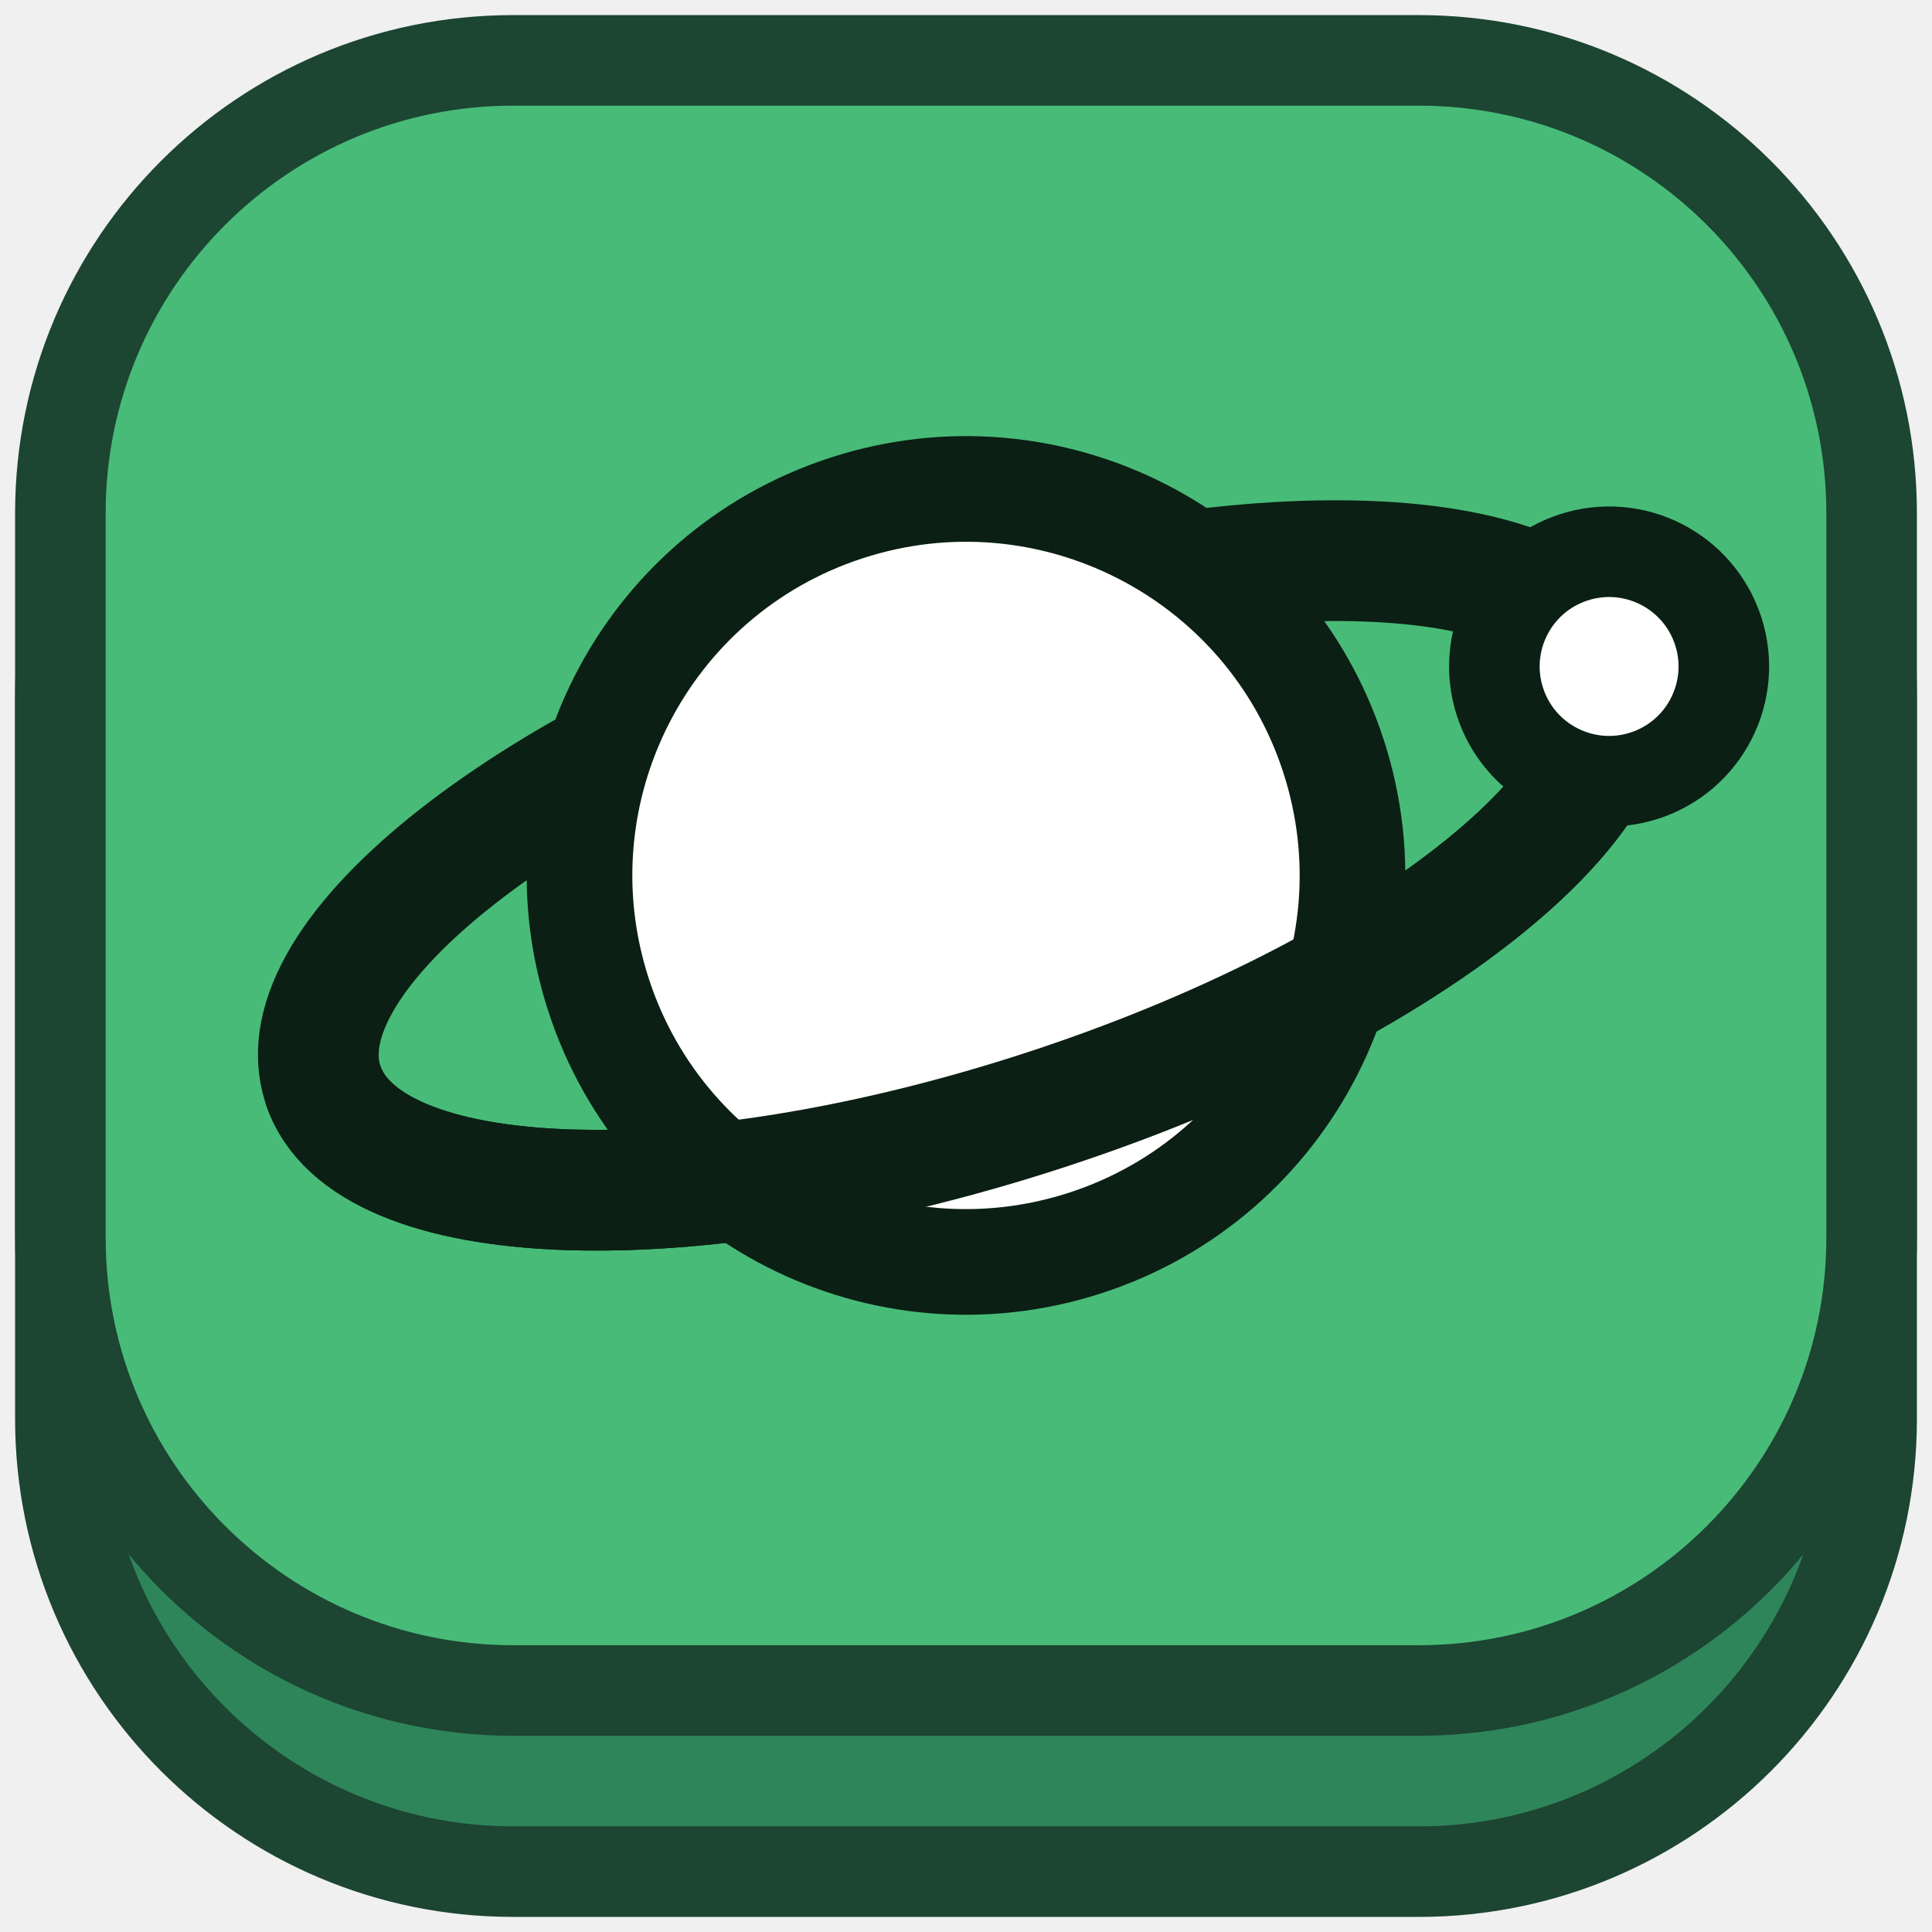
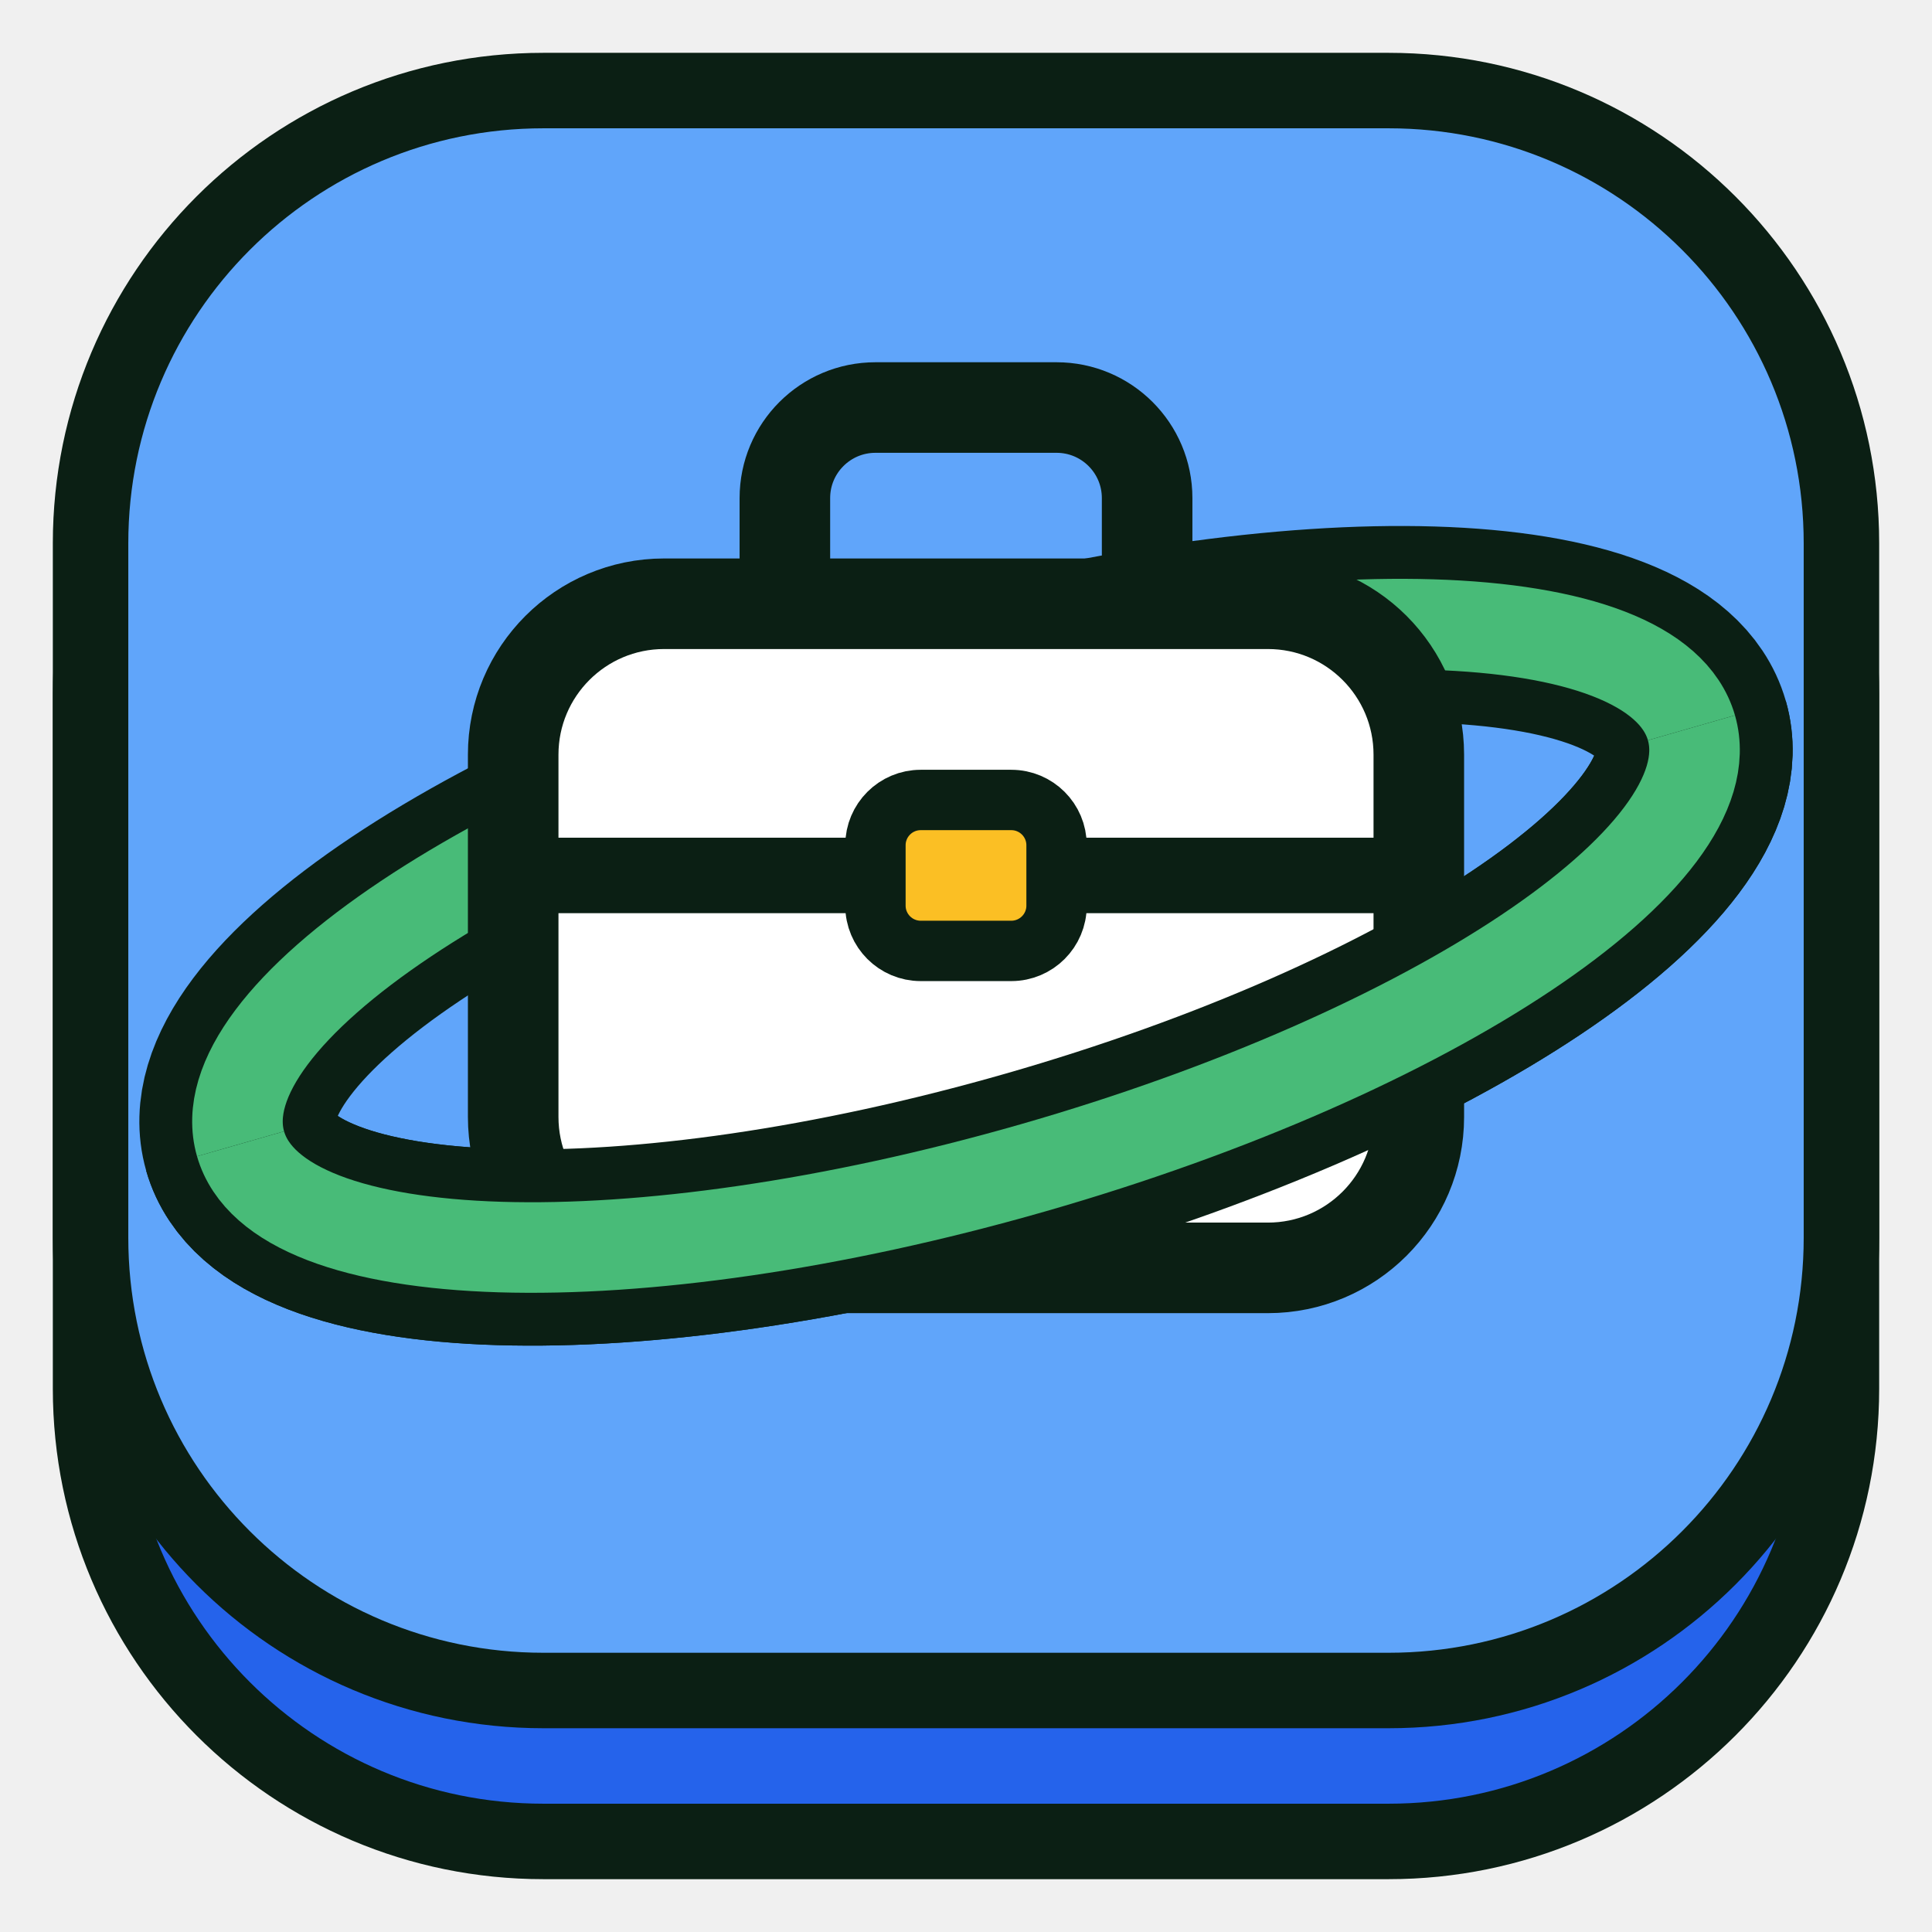
- <svg xmlns="http://www.w3.org/2000/svg" viewBox="0 0 32 32">
-   <rect x="1" y="4" width="30" height="27" rx="7.5" fill="#2f855a" stroke="#1c4532" stroke-width="1.5" />
-   <rect x="1" y="1" width="30" height="27" rx="7.5" fill="#48bb78" stroke="#1c4532" stroke-width="1.5" />
-   <g transform="rotate(-18 16 14.5)">
-     <ellipse cx="16" cy="14.5" rx="11.2" ry="4.1" fill="none" stroke="#0b1f14" stroke-width="2" />
-     <circle cx="16" cy="14.5" r="6.4" fill="#ffffff" stroke="#0b1f14" stroke-width="1.75" />
-     <path d="M4.8 14.5 A11.2 4.1 0 0 0 27.2 14.5" fill="none" stroke="#0b1f14" stroke-width="2" />
-     <circle cx="27.2" cy="14.5" r="1.9" fill="#ffffff" stroke="#0b1f14" stroke-width="1.5" />
+ <svg xmlns="http://www.w3.org/2000/svg" viewBox="0 0 64 64">
+   <rect x="3" y="8" width="58" height="53" rx="15" fill="#2563eb" stroke="#0b1f14" stroke-width="2.5" />
+   <rect x="3" y="3" width="58" height="53" rx="15" fill="#60a5fa" stroke="#0b1f14" stroke-width="2.5" />
+   <g transform="rotate(-16 32 31)">
+     <ellipse cx="32" cy="31" rx="25" ry="8" fill="none" stroke="#0b1f14" stroke-width="6.5" />
+     <ellipse cx="32" cy="31" rx="25" ry="8" fill="none" stroke="#48bb78" stroke-width="3" />
+   </g>
+   <path d="M26 20 v-3.5 a3 3 0 0 1 3 -3 h6 a3 3 0 0 1 3 3 V20" fill="none" stroke="#0b1f14" stroke-width="3" />
+   <rect x="17" y="20" width="30" height="22" rx="5" fill="#ffffff" stroke="#0b1f14" stroke-width="3" />
+   <path d="M17 29 h30" stroke="#0b1f14" stroke-width="2.5" />
+   <rect x="29" y="26.5" width="6" height="5" rx="1.5" fill="#fbbf24" stroke="#0b1f14" stroke-width="2" />
+   <g transform="rotate(-16 32 31)">
+     <path d="M7 31 A25 8 0 0 0 57 31" fill="none" stroke="#0b1f14" stroke-width="6.5" />
+     <path d="M7 31 A25 8 0 0 0 57 31" fill="none" stroke="#48bb78" stroke-width="3" />
  </g>
</svg>
